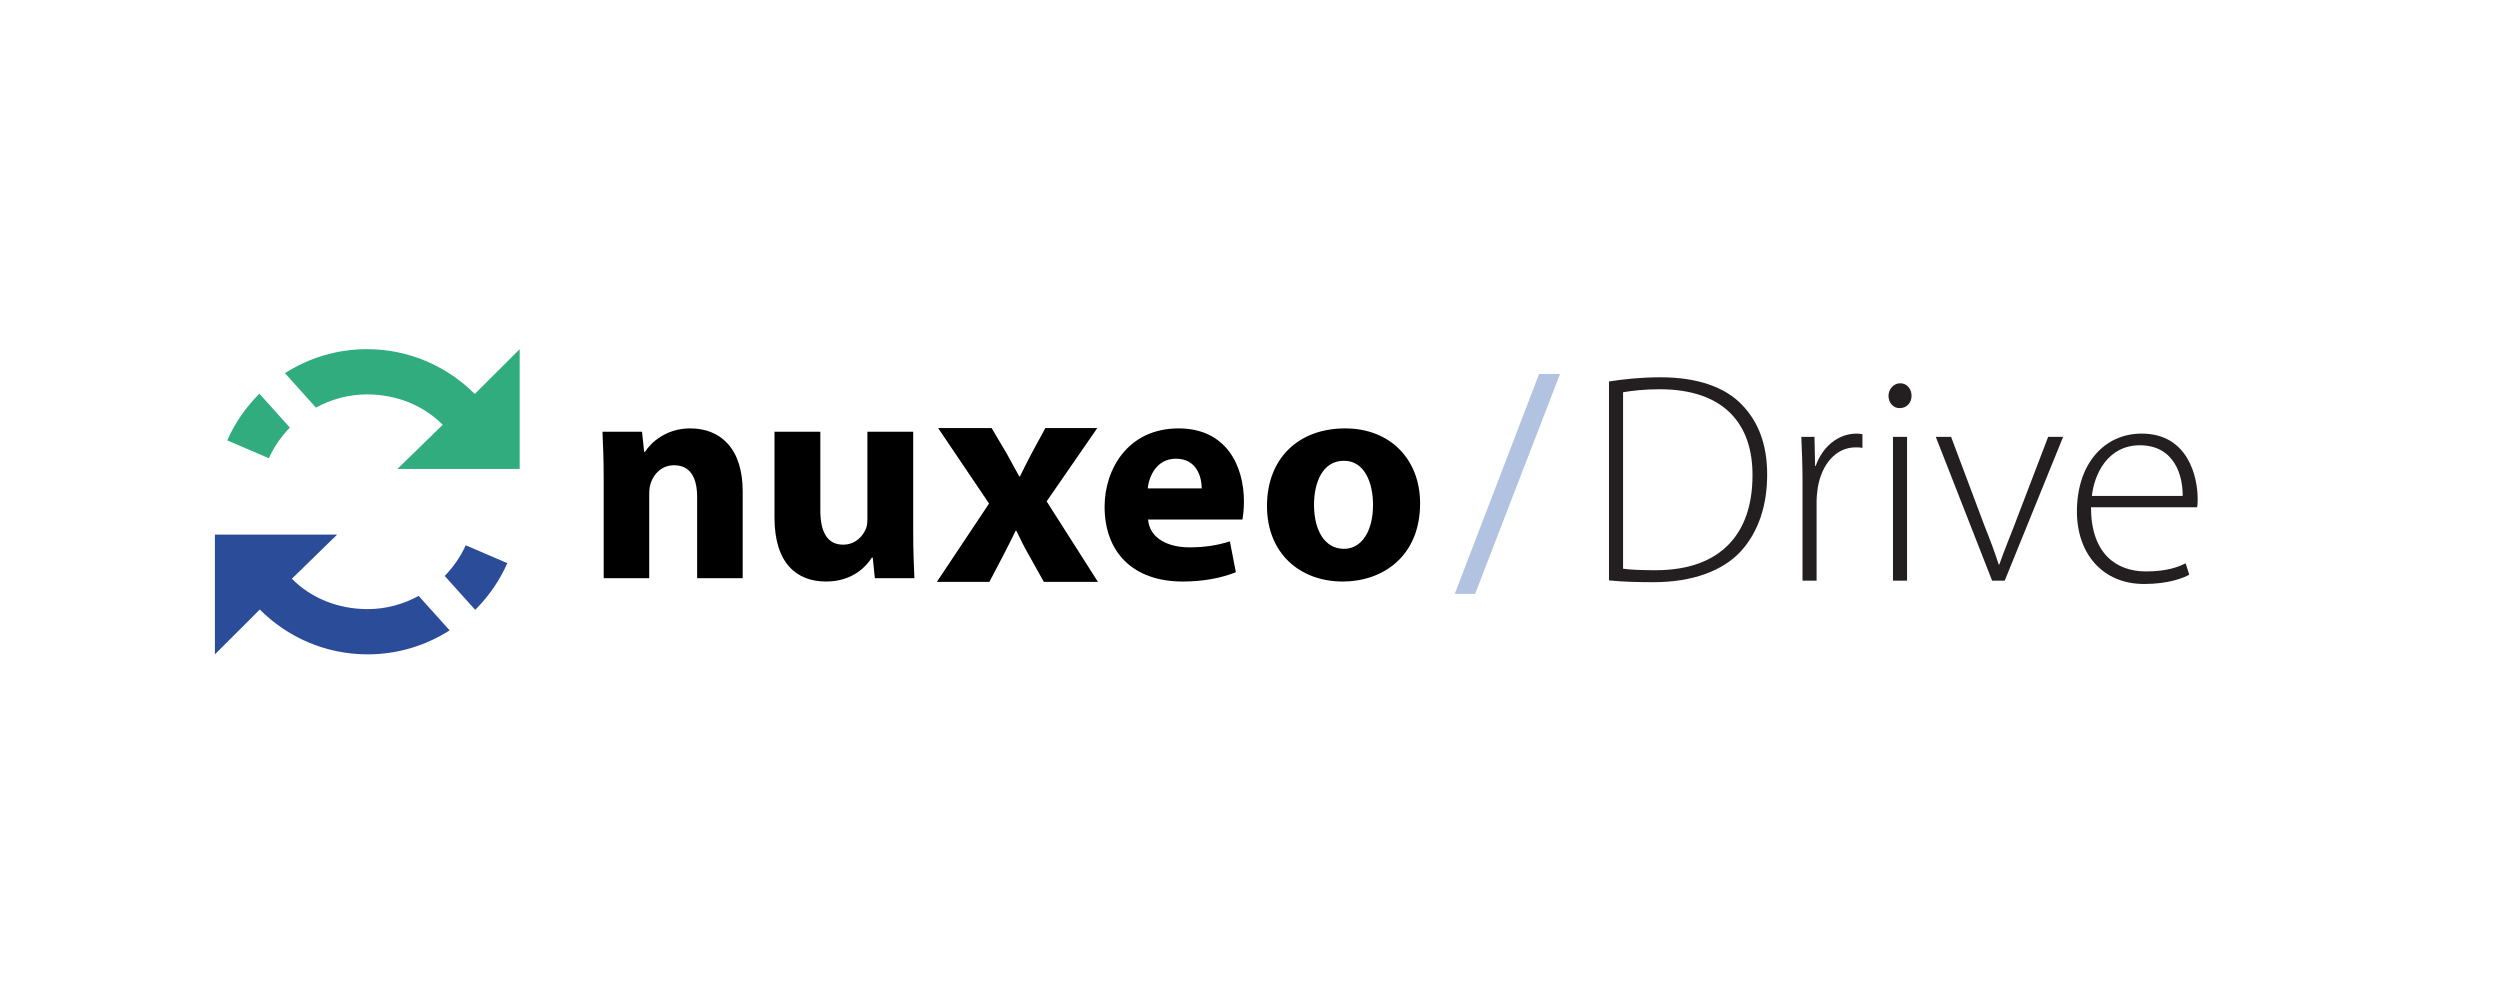
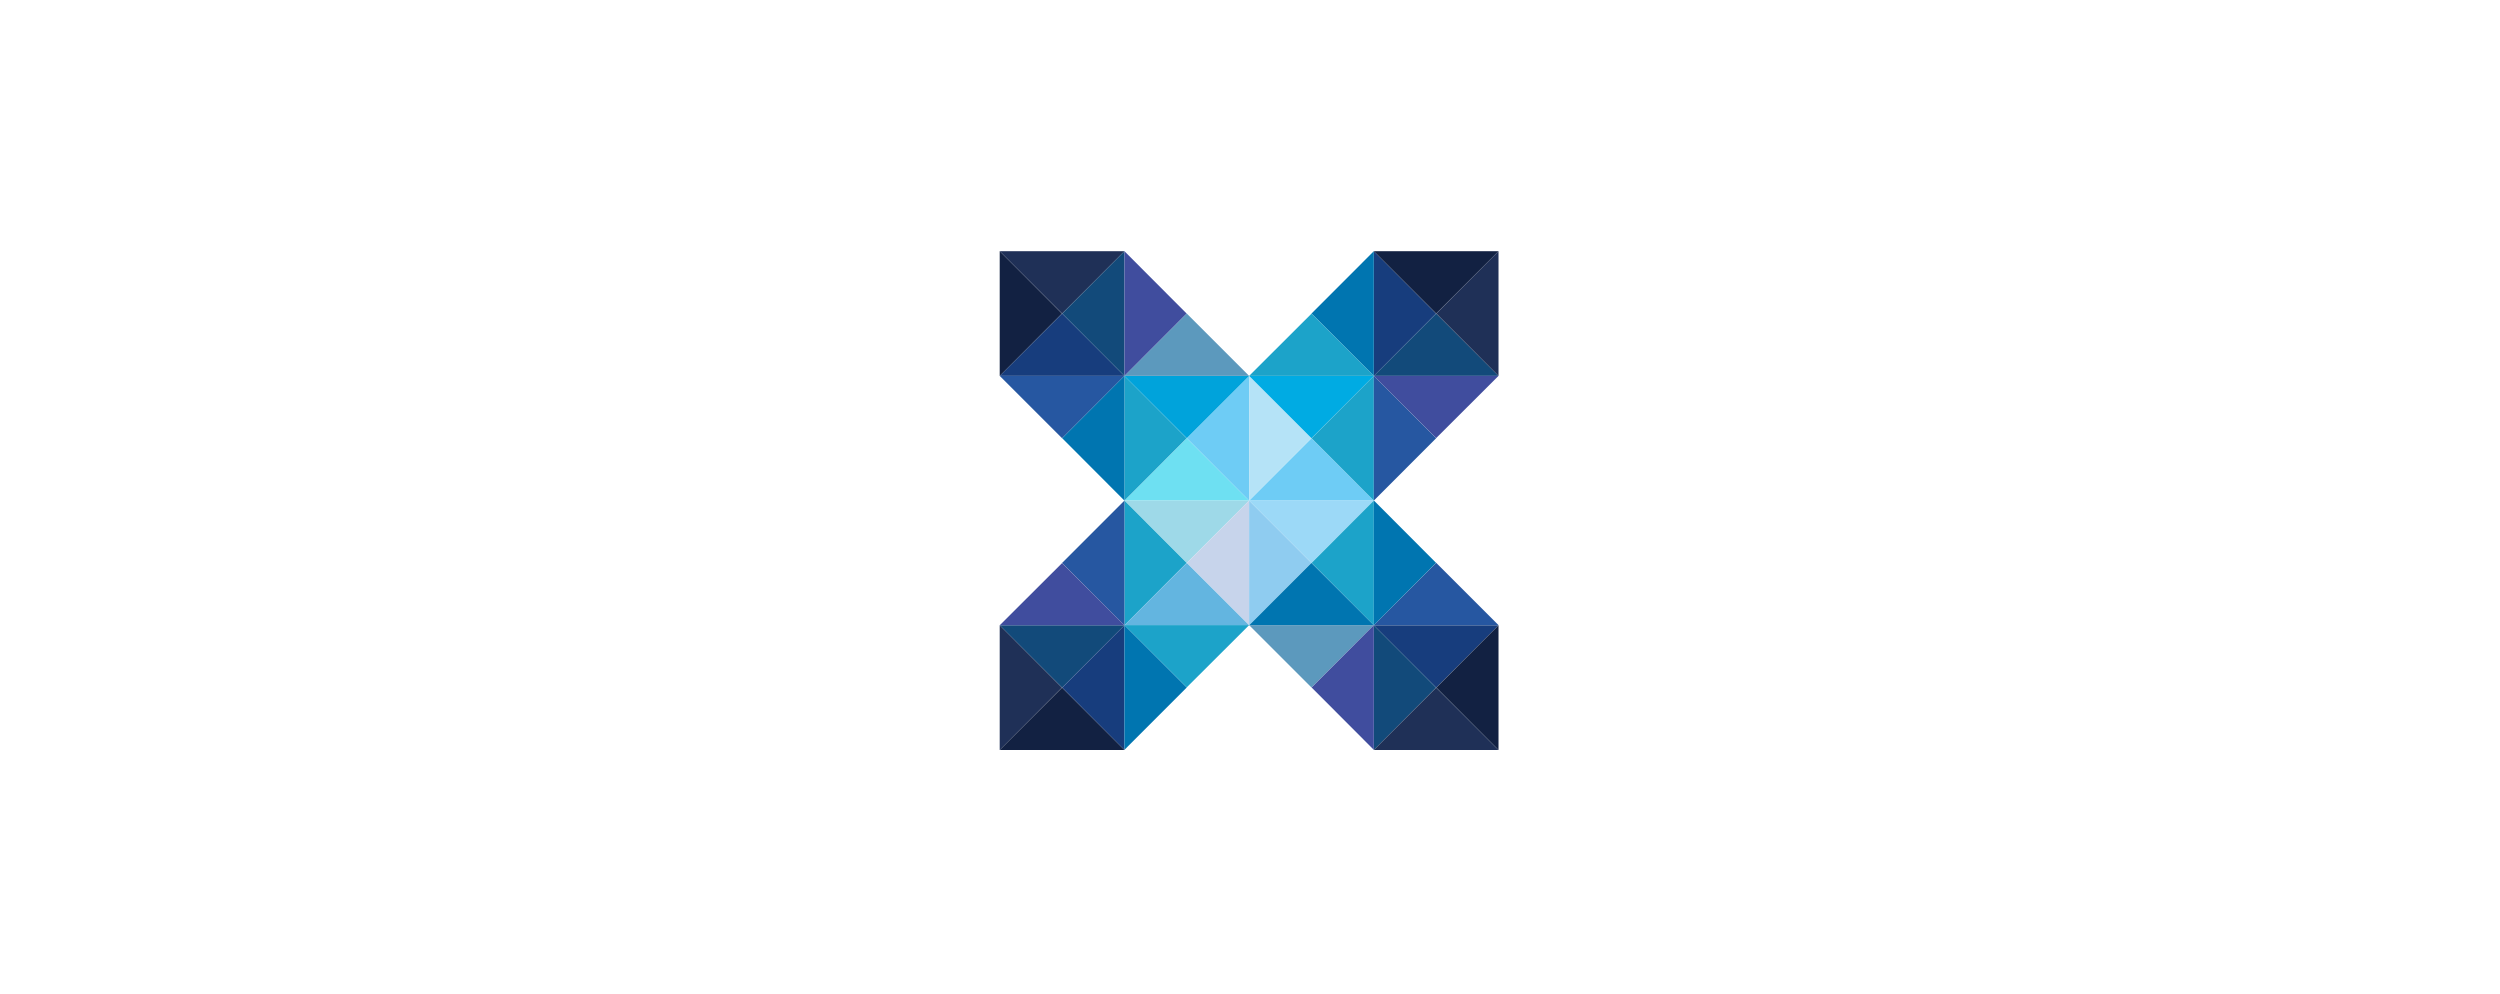
- <svg xmlns="http://www.w3.org/2000/svg" version="1.1" id="Calque_1" x="0px" y="0px" width="325.333px" height="129.333px" viewBox="0 0 325.333 129.333" enable-background="new 0 0 325.333 129.333" xml:space="preserve">
+ <svg xmlns="http://www.w3.org/2000/svg" version="1.1" id="Calque_1" x="0px" y="0px" width="325.332px" height="129.333px" viewBox="0 0 325.332 129.333" enable-background="new 0 0 325.332 129.333" xml:space="preserve">
  <g>
-     <path fill="#B1C3E1" d="M189.313,77.286l10.974-28.617h2.724l-11.052,28.617H189.313z" />
-   </g>
-   <g>
-     <path fill="#231F20" d="M209.384,49.642c1.988-0.312,4.249-0.546,6.705-0.546c4.795,0,8.422,1.287,10.604,3.587   c2.104,2.183,3.274,5.106,3.274,9.083c0,3.86-1.053,7.369-3.431,9.98c-2.339,2.535-6.276,4.016-11.345,4.016   c-2.027,0-3.938-0.039-5.809-0.233V49.642z M211.216,74.008c1.092,0.156,2.611,0.195,4.25,0.195c8.42,0,12.592-4.718,12.592-12.32   c0.039-6.666-3.664-11.228-12.086-11.228c-2.027,0-3.625,0.194-4.756,0.39V74.008z" />
-     <path fill="#231F20" d="M234.566,62.468c0-1.871-0.077-3.82-0.155-5.614h1.715l0.078,3.782h0.078   c0.818-2.339,2.768-4.21,5.341-4.21c0.233,0,0.507,0.039,0.741,0.077v1.794c-0.273-0.078-0.547-0.078-0.896-0.078   c-2.574,0-4.406,2.223-4.913,5.225c-0.077,0.545-0.155,1.169-0.155,1.793v10.331h-1.833V62.468z" />
-     <path fill="#231F20" d="M248.757,51.513c0,0.858-0.586,1.599-1.561,1.599c-0.857,0-1.441-0.74-1.441-1.599   c0-0.857,0.662-1.638,1.52-1.638C248.171,49.875,248.757,50.617,248.757,51.513z M246.339,75.568V56.854h1.832v18.714H246.339z" />
-     <path fill="#231F20" d="M253.901,56.854l4.367,11.618c0.74,1.833,1.325,3.431,1.832,4.99h0.078c0.545-1.56,1.209-3.196,1.91-4.99   l4.444-11.618h1.949l-7.603,18.714h-1.637l-7.33-18.714H253.901z" />
-     <path fill="#231F20" d="M272.107,66.016c0,6.004,3.274,8.344,7.135,8.344c2.729,0,4.132-0.547,5.185-1.053l0.469,1.48   c-0.702,0.391-2.613,1.209-5.887,1.209c-5.381,0-8.733-3.938-8.733-9.435c0-6.237,3.587-10.136,8.421-10.136   c6.121,0,7.291,5.77,7.291,8.459c0,0.508,0,0.819-0.078,1.131H272.107z M284.037,64.535c0.039-2.612-1.052-6.589-5.575-6.589   c-4.133,0-5.926,3.704-6.237,6.589H284.037z" />
-   </g>
-   <g>
-     <path d="M129.04,55.704l1.967,3.32c0.57,1.021,1.104,2.041,1.637,2.982h0.08c0.531-1.059,1.025-2.084,1.557-3.072l1.758-3.23h6.756   l-6.592,9.541l6.674,10.475h-7.041l-2.006-3.598c-0.574-0.979-1.064-2.006-1.553-3.029h-0.127   c-0.488,1.062-1.021,2.051-1.514,3.029l-1.883,3.598h-6.836l6.793-10.193l-6.629-9.822H129.04z" />
-     <path d="M78.56,62.263c0-2.377-0.08-4.402-0.156-6.082h5.145l0.273,2.613h0.117c0.781-1.209,2.729-3.045,5.889-3.045   c3.9,0,6.822,2.578,6.822,8.189v11.307h-5.93V64.681c0-2.457-0.852-4.135-2.996-4.135c-1.637,0-2.615,1.135-3.004,2.225   c-0.156,0.391-0.234,0.938-0.234,1.484v10.99H78.56V62.263z" />
-     <path d="M118.837,69.126c0,2.496,0.084,4.523,0.156,6.119h-5.145l-0.275-2.686h-0.113c-0.74,1.168-2.535,3.117-5.967,3.117   c-3.861,0-6.705-2.42-6.705-8.309V56.181h5.965v10.254c0,2.77,0.895,4.443,2.959,4.443c1.641,0,2.576-1.127,2.967-2.061   c0.154-0.354,0.197-0.824,0.197-1.293V56.181h5.961V69.126z" />
-     <path d="M149.403,67.606c0.193,2.457,2.613,3.623,5.383,3.623c2.023,0,3.658-0.271,5.264-0.777l0.775,4.014   c-1.949,0.779-4.324,1.211-6.9,1.211c-6.475,0-10.18-3.787-10.18-9.75c0-4.832,3.008-10.178,9.633-10.178   c6.158,0,8.498,4.797,8.498,9.516c0,1.016-0.117,1.91-0.195,2.342H149.403z M156.382,63.554c0-1.447-0.625-3.863-3.357-3.863   c-2.492,0-3.506,2.26-3.662,3.863H156.382z" />
-     <path d="M184.802,65.499c0,6.982-4.953,10.178-10.061,10.178c-5.576,0-9.865-3.666-9.865-9.828c0-6.158,4.053-10.1,10.176-10.1   C180.899,55.749,184.802,59.767,184.802,65.499z M170.997,65.692c0,3.281,1.365,5.73,3.9,5.73c2.303,0,3.781-2.297,3.781-5.73   c0-2.844-1.094-5.732-3.781-5.732C172.05,59.96,170.997,62.886,170.997,65.692z" />
-   </g>
-   <g>
-     <path fill="#31AC7F" d="M29.574,57.308l5.414,2.325c0.668-1.495,1.614-2.829,2.733-3.994l-3.966-4.41   C32.009,52.968,30.579,55.021,29.574,57.308z" />
-     <path fill="#31AC7F" d="M47.748,51.325c3.851,0,7.337,1.418,9.866,3.951l-5.899,5.75h15.912V45.438l-5.841,5.832   c-3.59-3.596-8.552-5.832-14.032-5.832c-3.931,0-7.59,1.152-10.673,3.124l4.033,4.484C43.091,51.968,45.338,51.325,47.748,51.325z" />
-     <path fill="#2B4D99" d="M66.019,73.284l-5.415-2.326c-0.667,1.496-1.613,2.83-2.733,3.994l3.967,4.409   C63.583,77.624,65.013,75.569,66.019,73.284z" />
-     <path fill="#2B4D99" d="M47.845,79.266c-3.851,0-7.337-1.418-9.866-3.951l5.899-5.749H27.966v15.588l5.841-5.833   c3.59,3.597,8.552,5.833,14.032,5.833c3.931,0,7.589-1.152,10.674-3.124l-4.033-4.485C52.502,78.624,50.253,79.266,47.845,79.266z" />
+     <polygon fill="#173D7D" points="130.095,48.915 146.323,48.915 138.212,40.801  " />
+     <polygon fill="#122142" points="130.095,32.686 130.095,48.915 138.192,40.803  " />
+     <polygon fill="#124A7A" points="146.323,32.686 138.226,40.803 146.323,48.915  " />
+     <polygon fill="#1F3057" points="130.095,32.686 138.212,40.801 146.323,32.686  " />
+     <polygon fill="#6EE0F2" points="154.44,57.029 146.323,65.143 162.552,65.143  " />
+     <polygon fill="#1CA3C9" points="154.42,57.032 146.323,48.915 146.323,65.143  " />
+     <polygon fill="#6ECCF5" points="154.455,57.032 162.552,48.915 162.552,65.143  " />
+     <polygon fill="#00A3DB" points="154.44,57.029 146.323,48.915 162.552,48.915  " />
+     <polygon fill="#124A7A" points="178.778,48.915 195.006,48.915 186.891,40.801  " />
+     <polygon fill="#1F3057" points="195.006,32.687 186.908,40.803 195.006,48.915  " />
+     <polygon fill="#173D7D" points="178.778,32.687 178.778,48.915 186.876,40.803  " />
+     <polygon fill="#122142" points="178.778,32.687 186.891,40.801 195.006,32.687  " />
+     <polygon fill="#6ECCF5" points="170.662,57.029 178.78,65.143 162.552,65.143  " />
+     <polygon fill="#1CA3C9" points="170.682,57.032 178.78,48.915 178.78,65.143  " />
+     <polygon fill="#B5E3F7" points="170.649,57.032 162.552,48.915 162.552,65.143  " />
+     <polygon fill="#00ABE3" points="170.662,57.029 178.78,48.915 162.552,48.915  " />
+     <polygon fill="#124A7A" points="130.095,81.37 138.212,89.485 146.323,81.37  " />
+     <polygon fill="#1F3057" points="130.095,97.598 138.192,89.481 130.095,81.37  " />
+     <polygon fill="#173D7D" points="138.226,89.481 146.323,97.598 146.323,81.37  " />
+     <polygon fill="#122142" points="130.095,97.598 146.323,97.598 138.212,89.485  " />
+     <polygon fill="#9ED9E8" points="154.44,73.256 146.323,65.142 162.552,65.143  " />
+     <polygon fill="#1CA3C9" points="154.42,73.252 146.323,81.37 146.323,65.142  " />
+     <polygon fill="#C7D4EB" points="154.455,73.252 162.552,81.37 162.552,65.143  " />
+     <polygon fill="#63B5E0" points="154.44,73.256 146.323,81.37 162.552,81.37  " />
+     <polygon fill="#173D7D" points="178.778,81.37 186.891,89.485 195.006,81.37  " />
+     <polygon fill="#122142" points="186.908,89.481 195.006,97.598 195.006,81.37  " />
+     <polygon fill="#124A7A" points="178.778,97.598 186.876,89.481 178.778,81.37  " />
+     <polygon fill="#1F3057" points="178.778,97.598 195.006,97.598 186.891,89.485  " />
+     <polygon fill="#9CD9F7" points="170.662,73.256 178.78,65.143 162.552,65.143  " />
+     <polygon fill="#1CA3C9" points="170.682,73.252 178.78,81.37 178.78,65.143  " />
+     <polygon fill="#8FCCF0" points="170.649,73.252 162.552,81.37 162.552,65.143  " />
+     <polygon fill="#0075B0" points="170.662,73.256 178.78,81.37 162.552,81.37  " />
+     <polygon fill="#5C99BD" points="154.434,40.801 162.552,48.915 146.323,48.915  " />
+     <polygon fill="#404D9E" points="146.323,32.686 146.323,48.915 154.42,40.803  " />
+     <polygon fill="#2657A1" points="130.095,48.915 138.212,57.029 146.323,48.915  " />
+     <polygon fill="#0075B0" points="138.226,57.026 146.323,65.143 146.323,48.915  " />
+     <polygon fill="#2657A1" points="186.893,57.026 178.78,65.143 178.78,48.915  " />
+     <polygon fill="#404D9E" points="178.778,48.915 186.891,57.012 195.006,48.915  " />
+     <polygon fill="#0075B0" points="178.778,32.687 170.666,40.803 178.778,48.915  " />
+     <polygon fill="#1CA3C9" points="170.667,40.818 162.552,48.915 178.78,48.915  " />
+     <polygon fill="#0075B0" points="146.323,97.581 154.438,89.463 146.323,81.352  " />
+     <polygon fill="#1CA3C9" points="154.434,89.448 162.552,81.352 146.323,81.352  " />
+     <polygon fill="#2657A1" points="138.21,73.258 146.323,65.143 146.323,81.37  " />
+     <polygon fill="#404D9E" points="130.095,81.37 146.323,81.37 138.212,73.274  " />
+     <polygon fill="#2657A1" points="178.778,81.352 195.006,81.352 186.891,73.239  " />
+     <polygon fill="#0075B0" points="186.876,73.241 178.78,65.125 178.78,81.352  " />
+     <polygon fill="#5C99BD" points="170.667,89.465 162.552,81.352 178.78,81.352  " />
+     <polygon fill="#404D9E" points="170.682,89.463 178.78,97.581 178.78,81.352  " />
  </g>
</svg>
